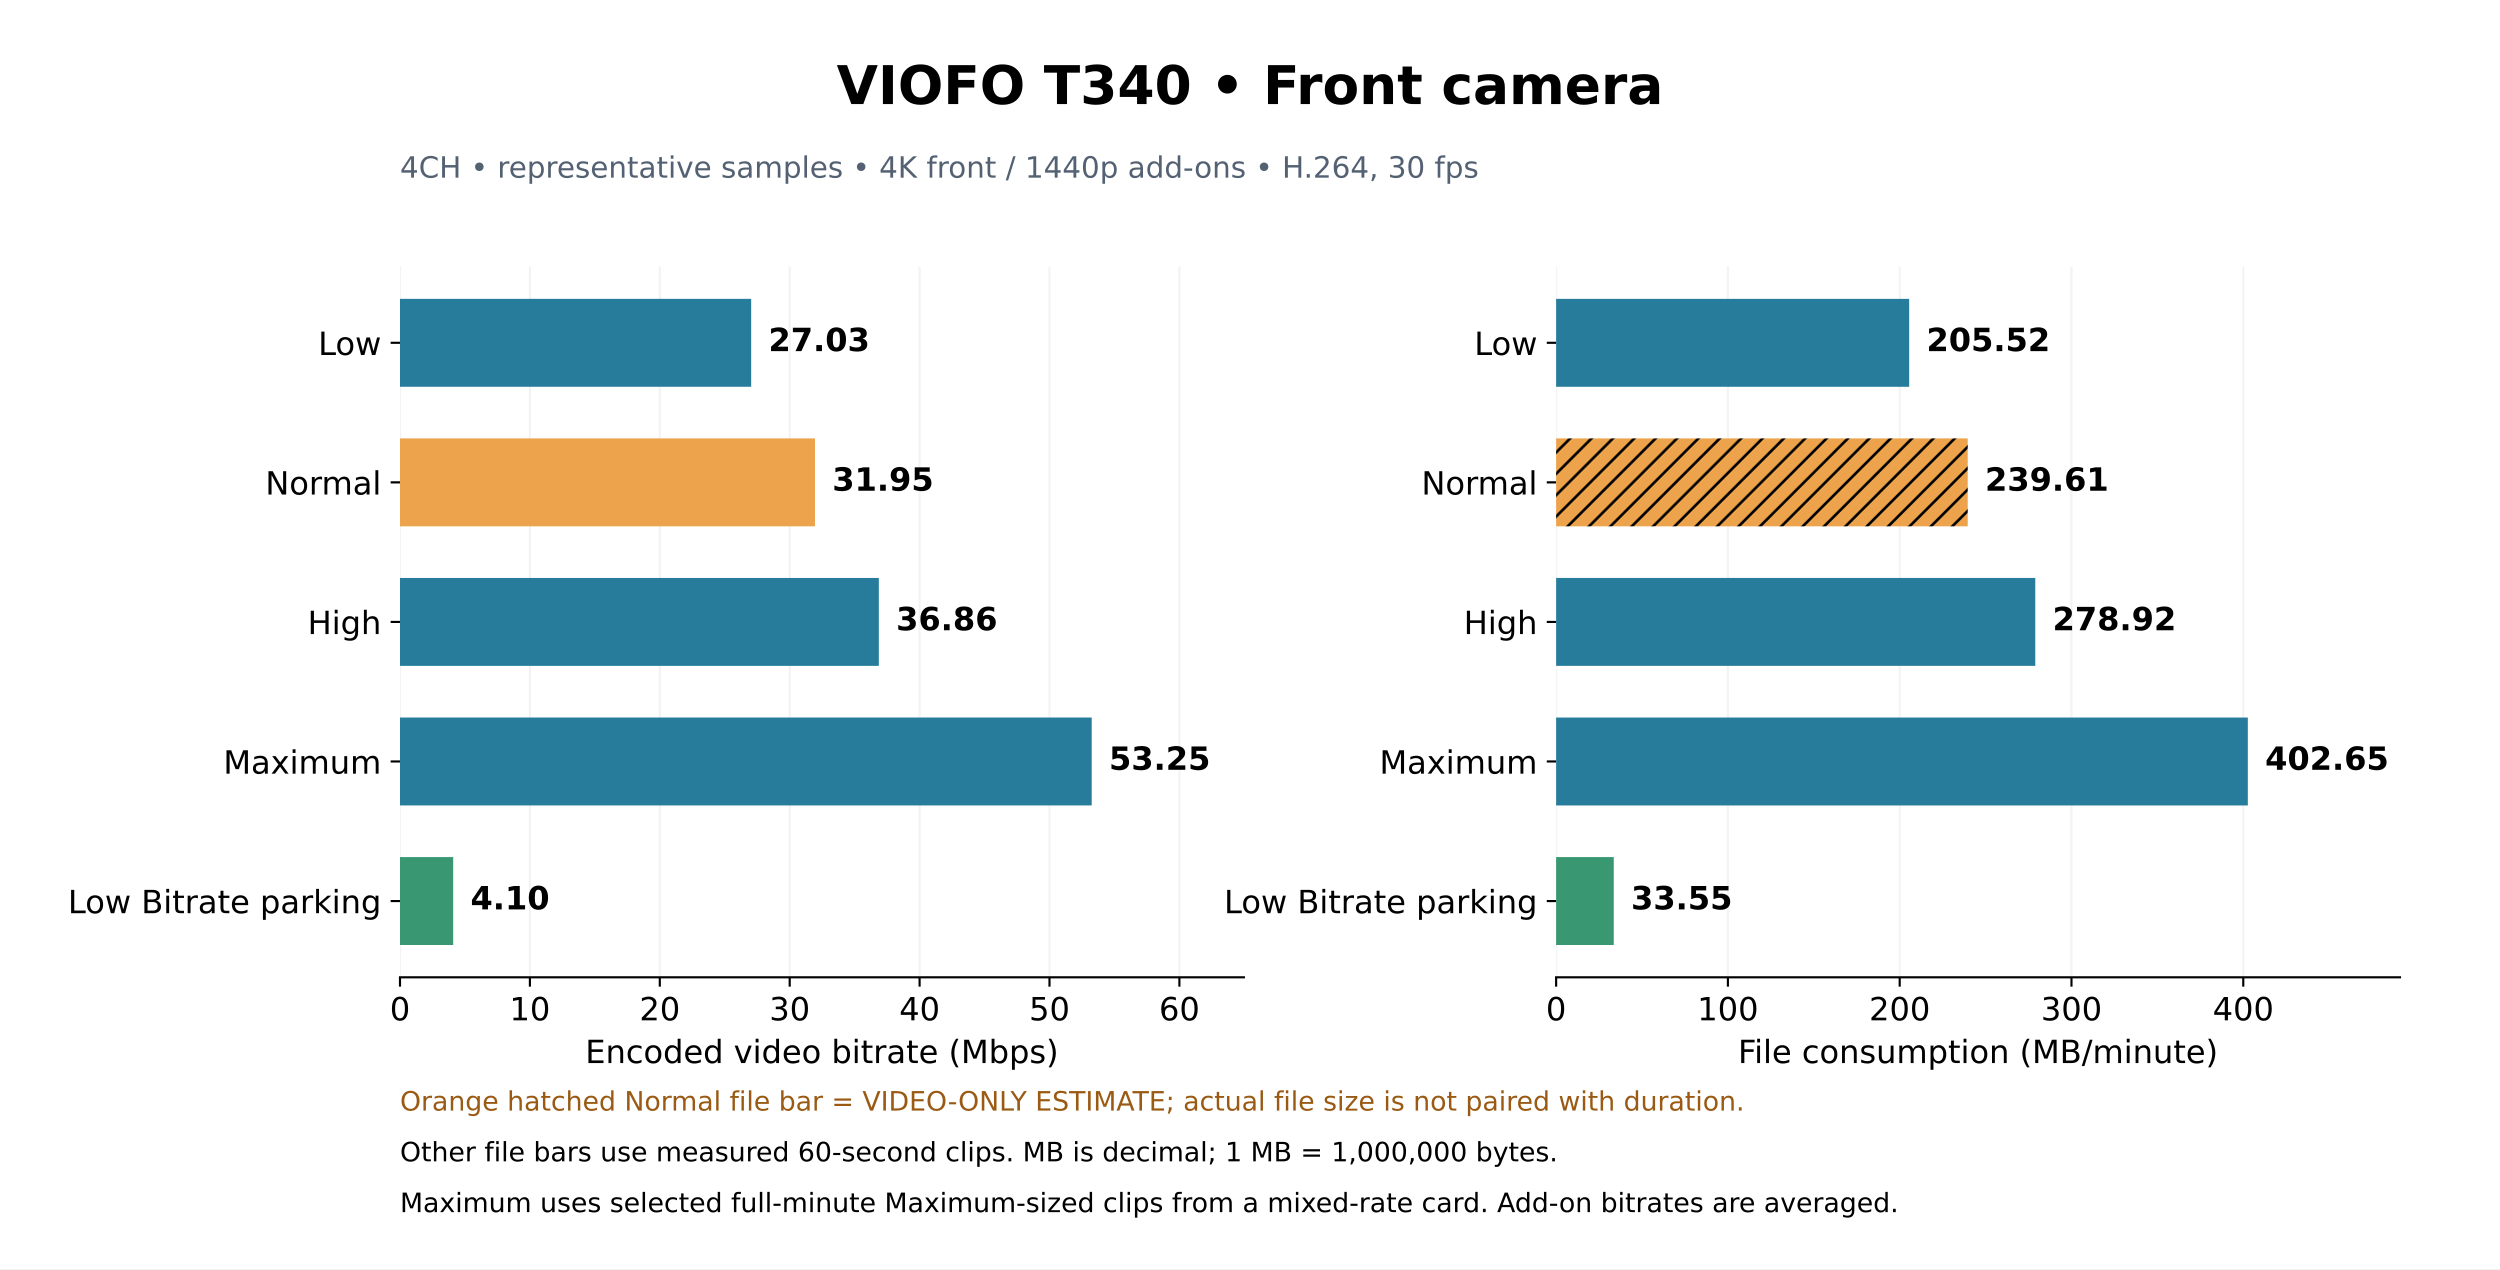
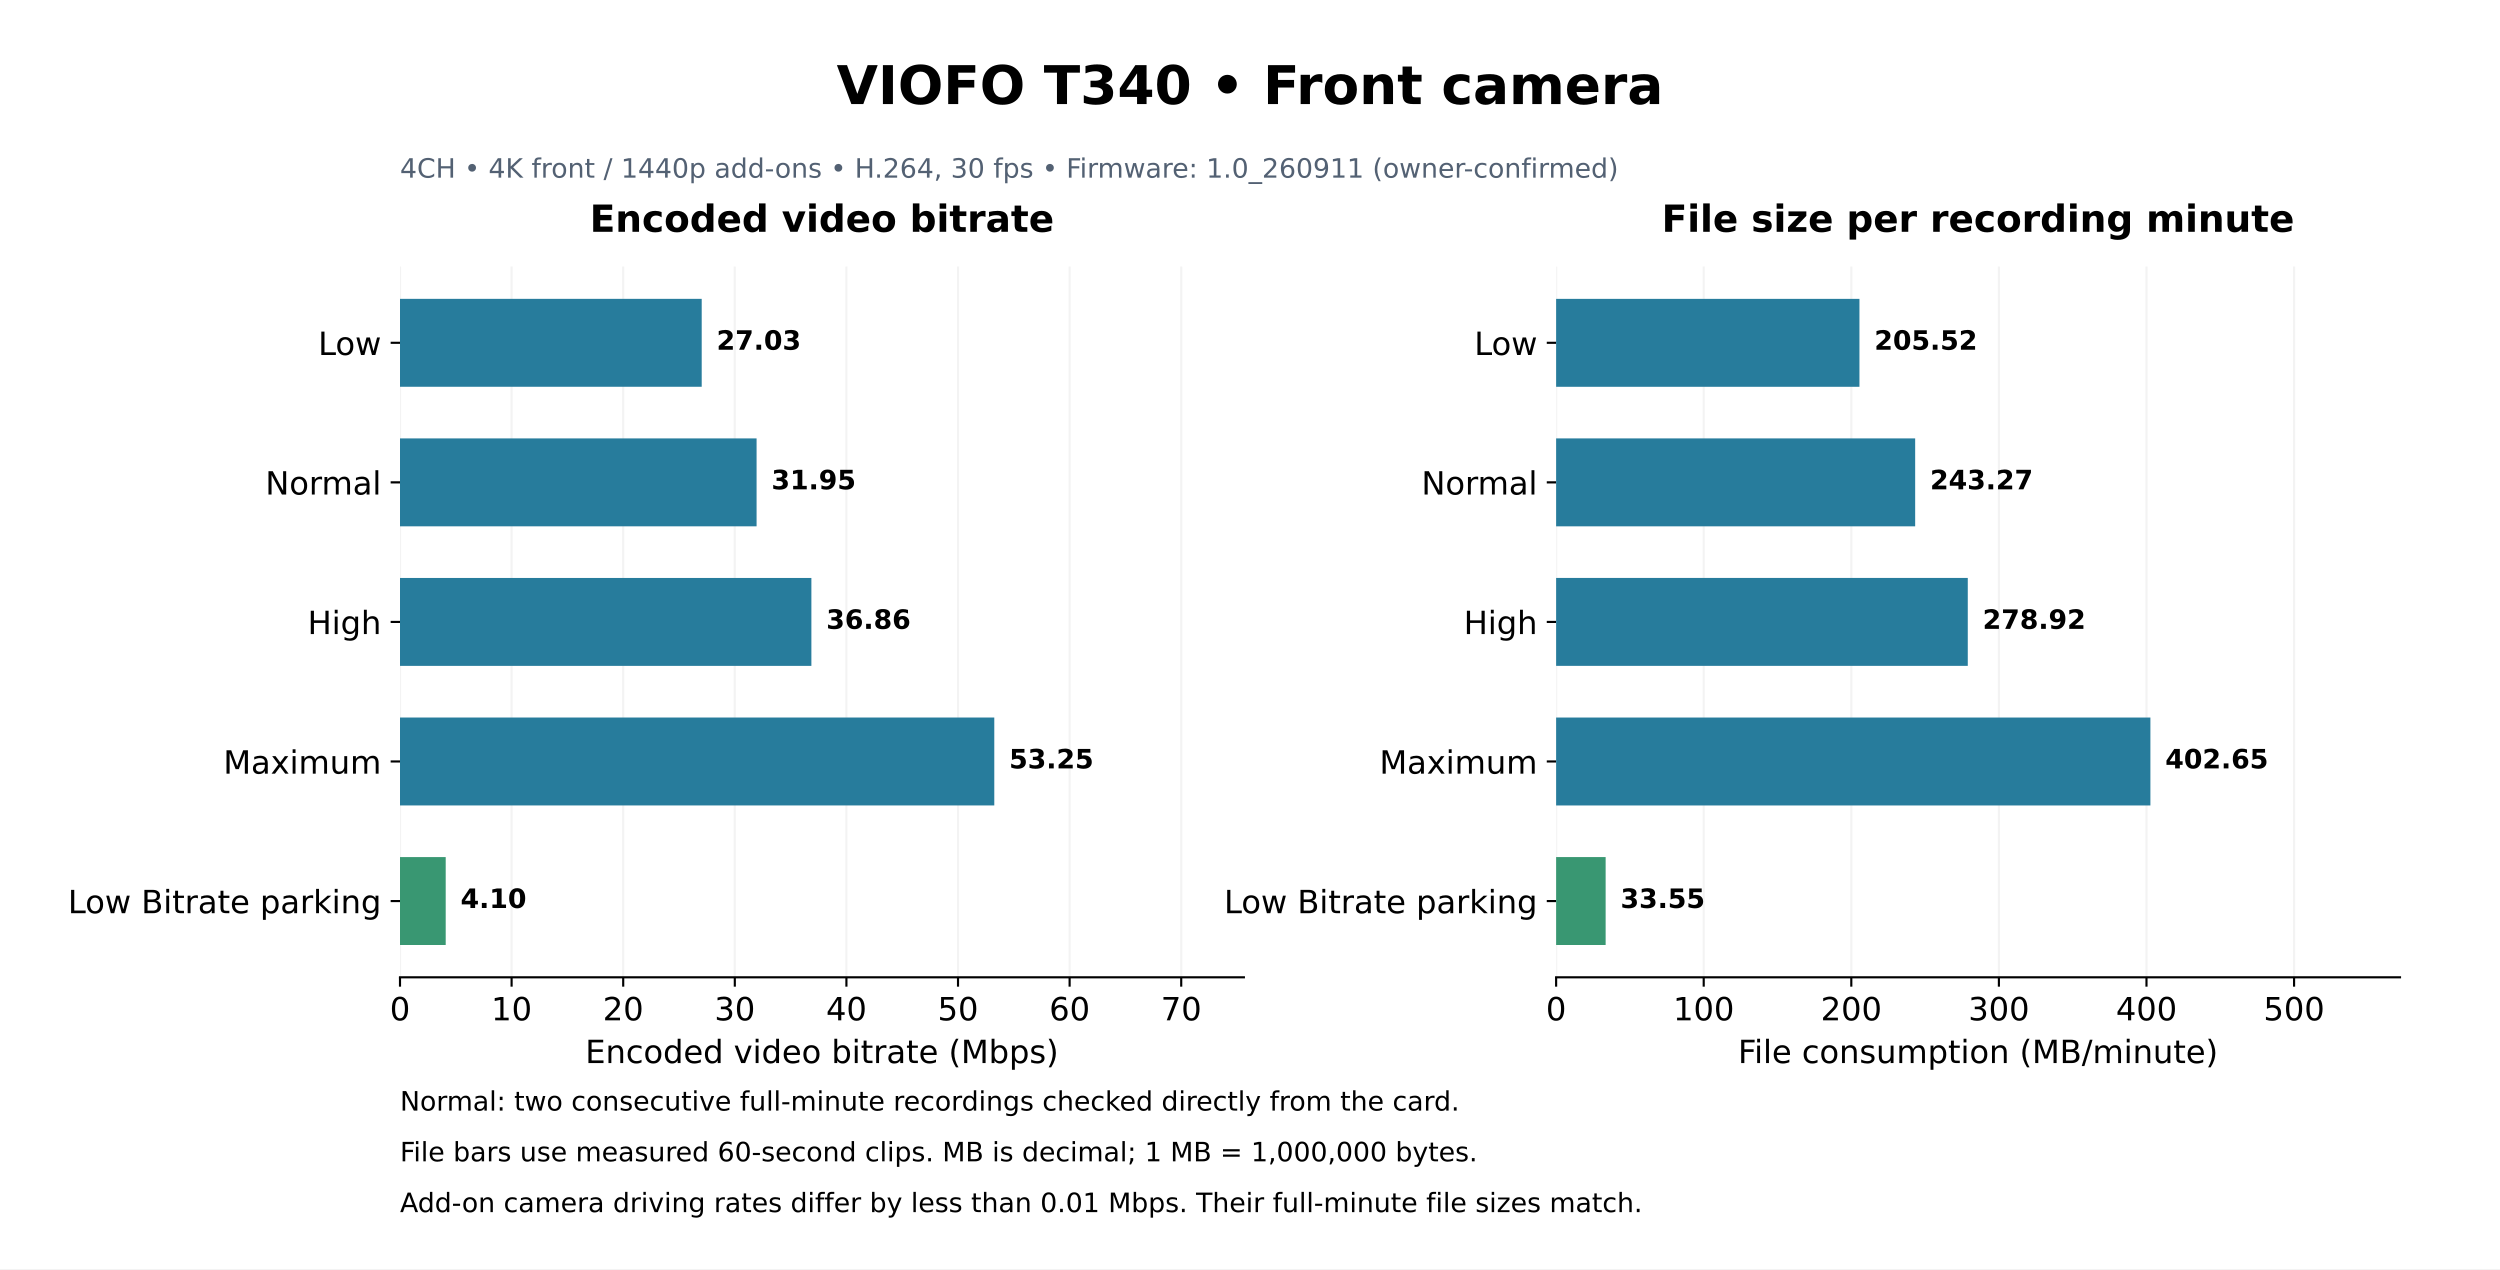
<svg xmlns="http://www.w3.org/2000/svg" xmlns:xlink="http://www.w3.org/1999/xlink" width="936pt" height="475.2pt" viewBox="0 0 936 475.2" version="1.1">
  <defs>
    <style type="text/css">*{stroke-linejoin: round; stroke-linecap: butt}</style>
  </defs>
  <g id="figure_1">
    <g id="patch_1">
-       <path d="M 0 475.2  L 936 475.2  L 936 0  L 0 0  z " style="fill: #ffffff" />
+       <path d="M 0 475.2 L 936 475.2 L 936 0 L 0 0 z " style="fill: #ffffff" />
    </g>
    <g id="axes_1">
      <g id="patch_2">
-         <path d="M 149.76 365.904  L 465.709 365.904  L 465.709 99.792  L 149.76 99.792  z " style="fill: #ffffff" />
+         <path d="M 149.76 365.904 L 465.709 365.904 L 465.709 99.792 L 149.76 99.792 z " style="fill: #ffffff" />
      </g>
      <g id="matplotlib.axis_1">
        <g id="xtick_1">
          <g id="line2d_1">
-             <path d="M 149.76 365.904  L 149.76 99.792  " clip-path="url(#p0d56018cd7)" style="fill: none; stroke: #b0b0b0; stroke-opacity: 0.16; stroke-width: 0.8; stroke-linecap: square" />
+             <path d="M 149.76 365.904 L 149.76 99.792 " clip-path="url(#p6f6457b4c7)" style="fill: none; stroke: #b0b0b0; stroke-opacity: 0.16; stroke-width: 0.8; stroke-linecap: square" />
          </g>
          <g id="line2d_2">
            <defs>
-               <path id="m413f6cb4c1" d="M 0 0  L 0 3.5  " style="stroke: #000000; stroke-width: 0.8" />
+               <path id="mc56df64db8" d="M 0 0 L 0 3.5 " style="stroke: #000000; stroke-width: 0.8" />
            </defs>
            <g>
-               <use xlink:href="#m413f6cb4c1" x="149.76" y="365.904" style="stroke: #000000; stroke-width: 0.8" />
+               <use xlink:href="#mc56df64db8" x="149.76" y="365.904" style="stroke: #000000; stroke-width: 0.8" />
            </g>
          </g>
          <g id="text_1">
            <text style="font-size: 12px; font-family: 'DejaVu Sans'; text-anchor: middle" x="149.76" y="382.021" transform="rotate(-0 149.76 382.0212)">0</text>
          </g>
        </g>
        <g id="xtick_2">
          <g id="line2d_3">
-             <path d="M 198.394 365.904  L 198.394 99.792  " clip-path="url(#p0d56018cd7)" style="fill: none; stroke: #b0b0b0; stroke-opacity: 0.16; stroke-width: 0.8; stroke-linecap: square" />
+             <path d="M 191.544 365.904 L 191.544 99.792 " clip-path="url(#p6f6457b4c7)" style="fill: none; stroke: #b0b0b0; stroke-opacity: 0.16; stroke-width: 0.8; stroke-linecap: square" />
          </g>
          <g id="line2d_4">
            <g>
-               <use xlink:href="#m413f6cb4c1" x="198.394" y="365.904" style="stroke: #000000; stroke-width: 0.8" />
+               <use xlink:href="#mc56df64db8" x="191.544" y="365.904" style="stroke: #000000; stroke-width: 0.8" />
            </g>
          </g>
          <g id="text_2">
-             <text style="font-size: 12px; font-family: 'DejaVu Sans'; text-anchor: middle" x="198.394" y="382.021" transform="rotate(-0 198.3941 382.0212)">10</text>
+             <text style="font-size: 12px; font-family: 'DejaVu Sans'; text-anchor: middle" x="191.544" y="382.021" transform="rotate(-0 191.5442 382.0212)">10</text>
          </g>
        </g>
        <g id="xtick_3">
          <g id="line2d_5">
-             <path d="M 247.028 365.904  L 247.028 99.792  " clip-path="url(#p0d56018cd7)" style="fill: none; stroke: #b0b0b0; stroke-opacity: 0.16; stroke-width: 0.8; stroke-linecap: square" />
+             <path d="M 233.328 365.904 L 233.328 99.792 " clip-path="url(#p6f6457b4c7)" style="fill: none; stroke: #b0b0b0; stroke-opacity: 0.16; stroke-width: 0.8; stroke-linecap: square" />
          </g>
          <g id="line2d_6">
            <g>
-               <use xlink:href="#m413f6cb4c1" x="247.028" y="365.904" style="stroke: #000000; stroke-width: 0.8" />
+               <use xlink:href="#mc56df64db8" x="233.328" y="365.904" style="stroke: #000000; stroke-width: 0.8" />
            </g>
          </g>
          <g id="text_3">
-             <text style="font-size: 12px; font-family: 'DejaVu Sans'; text-anchor: middle" x="247.028" y="382.021" transform="rotate(-0 247.0281 382.0212)">20</text>
+             <text style="font-size: 12px; font-family: 'DejaVu Sans'; text-anchor: middle" x="233.328" y="382.021" transform="rotate(-0 233.3284 382.0212)">20</text>
          </g>
        </g>
        <g id="xtick_4">
          <g id="line2d_7">
-             <path d="M 295.662 365.904  L 295.662 99.792  " clip-path="url(#p0d56018cd7)" style="fill: none; stroke: #b0b0b0; stroke-opacity: 0.16; stroke-width: 0.8; stroke-linecap: square" />
+             <path d="M 275.113 365.904 L 275.113 99.792 " clip-path="url(#p6f6457b4c7)" style="fill: none; stroke: #b0b0b0; stroke-opacity: 0.16; stroke-width: 0.8; stroke-linecap: square" />
          </g>
          <g id="line2d_8">
            <g>
-               <use xlink:href="#m413f6cb4c1" x="295.662" y="365.904" style="stroke: #000000; stroke-width: 0.8" />
+               <use xlink:href="#mc56df64db8" x="275.113" y="365.904" style="stroke: #000000; stroke-width: 0.8" />
            </g>
          </g>
          <g id="text_4">
-             <text style="font-size: 12px; font-family: 'DejaVu Sans'; text-anchor: middle" x="295.662" y="382.021" transform="rotate(-0 295.6622 382.0212)">30</text>
+             <text style="font-size: 12px; font-family: 'DejaVu Sans'; text-anchor: middle" x="275.113" y="382.021" transform="rotate(-0 275.1126 382.0212)">30</text>
          </g>
        </g>
        <g id="xtick_5">
          <g id="line2d_9">
-             <path d="M 344.296 365.904  L 344.296 99.792  " clip-path="url(#p0d56018cd7)" style="fill: none; stroke: #b0b0b0; stroke-opacity: 0.16; stroke-width: 0.8; stroke-linecap: square" />
+             <path d="M 316.897 365.904 L 316.897 99.792 " clip-path="url(#p6f6457b4c7)" style="fill: none; stroke: #b0b0b0; stroke-opacity: 0.16; stroke-width: 0.8; stroke-linecap: square" />
          </g>
          <g id="line2d_10">
            <g>
-               <use xlink:href="#m413f6cb4c1" x="344.296" y="365.904" style="stroke: #000000; stroke-width: 0.8" />
+               <use xlink:href="#mc56df64db8" x="316.897" y="365.904" style="stroke: #000000; stroke-width: 0.8" />
            </g>
          </g>
          <g id="text_5">
-             <text style="font-size: 12px; font-family: 'DejaVu Sans'; text-anchor: middle" x="344.296" y="382.021" transform="rotate(-0 344.2962 382.0212)">40</text>
+             <text style="font-size: 12px; font-family: 'DejaVu Sans'; text-anchor: middle" x="316.897" y="382.021" transform="rotate(-0 316.8968 382.0212)">40</text>
          </g>
        </g>
        <g id="xtick_6">
          <g id="line2d_11">
-             <path d="M 392.93 365.904  L 392.93 99.792  " clip-path="url(#p0d56018cd7)" style="fill: none; stroke: #b0b0b0; stroke-opacity: 0.16; stroke-width: 0.8; stroke-linecap: square" />
+             <path d="M 358.681 365.904 L 358.681 99.792 " clip-path="url(#p6f6457b4c7)" style="fill: none; stroke: #b0b0b0; stroke-opacity: 0.16; stroke-width: 0.8; stroke-linecap: square" />
          </g>
          <g id="line2d_12">
            <g>
-               <use xlink:href="#m413f6cb4c1" x="392.93" y="365.904" style="stroke: #000000; stroke-width: 0.8" />
+               <use xlink:href="#mc56df64db8" x="358.681" y="365.904" style="stroke: #000000; stroke-width: 0.8" />
            </g>
          </g>
          <g id="text_6">
-             <text style="font-size: 12px; font-family: 'DejaVu Sans'; text-anchor: middle" x="392.93" y="382.021" transform="rotate(-0 392.9303 382.0212)">50</text>
+             <text style="font-size: 12px; font-family: 'DejaVu Sans'; text-anchor: middle" x="358.681" y="382.021" transform="rotate(-0 358.681 382.0212)">50</text>
          </g>
        </g>
        <g id="xtick_7">
          <g id="line2d_13">
-             <path d="M 441.564 365.904  L 441.564 99.792  " clip-path="url(#p0d56018cd7)" style="fill: none; stroke: #b0b0b0; stroke-opacity: 0.16; stroke-width: 0.8; stroke-linecap: square" />
+             <path d="M 400.465 365.904 L 400.465 99.792 " clip-path="url(#p6f6457b4c7)" style="fill: none; stroke: #b0b0b0; stroke-opacity: 0.16; stroke-width: 0.8; stroke-linecap: square" />
          </g>
          <g id="line2d_14">
            <g>
-               <use xlink:href="#m413f6cb4c1" x="441.564" y="365.904" style="stroke: #000000; stroke-width: 0.8" />
+               <use xlink:href="#mc56df64db8" x="400.465" y="365.904" style="stroke: #000000; stroke-width: 0.8" />
            </g>
          </g>
          <g id="text_7">
-             <text style="font-size: 12px; font-family: 'DejaVu Sans'; text-anchor: middle" x="441.564" y="382.021" transform="rotate(-0 441.5644 382.0212)">60</text>
-           </g>
-         </g>
-         <g id="text_8">
+             <text style="font-size: 12px; font-family: 'DejaVu Sans'; text-anchor: middle" x="400.465" y="382.021" transform="rotate(-0 400.4652 382.0212)">60</text>
+           </g>
+         </g>
+         <g id="xtick_8">
+           <g id="line2d_15">
+             <path d="M 442.249 365.904 L 442.249 99.792 " clip-path="url(#p6f6457b4c7)" style="fill: none; stroke: #b0b0b0; stroke-opacity: 0.16; stroke-width: 0.8; stroke-linecap: square" />
+           </g>
+           <g id="line2d_16">
+             <g>
+               <use xlink:href="#mc56df64db8" x="442.249" y="365.904" style="stroke: #000000; stroke-width: 0.8" />
+             </g>
+           </g>
+           <g id="text_8">
+             <text style="font-size: 12px; font-family: 'DejaVu Sans'; text-anchor: middle" x="442.249" y="382.021" transform="rotate(-0 442.2493 382.0212)">70</text>
+           </g>
+         </g>
+         <g id="text_9">
          <text style="font-size: 12px; font-family: 'DejaVu Sans'; text-anchor: middle" x="307.735" y="398.022" transform="rotate(-0 307.7347 398.0221)">Encoded video bitrate (Mbps)</text>
        </g>
      </g>
      <g id="matplotlib.axis_2">
        <g id="ytick_1">
-           <g id="line2d_15">
+           <g id="line2d_17">
            <defs>
-               <path id="m44cab6a3d2" d="M 0 0  L -3.5 0  " style="stroke: #000000; stroke-width: 0.8" />
+               <path id="m6e4db9522a" d="M 0 0 L -3.5 0 " style="stroke: #000000; stroke-width: 0.8" />
            </defs>
            <g>
-               <use xlink:href="#m44cab6a3d2" x="149.76" y="128.347" style="stroke: #000000; stroke-width: 0.8" />
-             </g>
-           </g>
-           <g id="text_9">
+               <use xlink:href="#m6e4db9522a" x="149.76" y="128.347" style="stroke: #000000; stroke-width: 0.8" />
+             </g>
+           </g>
+           <g id="text_10">
            <text style="font-size: 12px; font-family: 'DejaVu Sans'; text-anchor: end" x="142.76" y="132.906" transform="rotate(-0 142.76 132.9055)">Low</text>
          </g>
        </g>
        <g id="ytick_2">
-           <g id="line2d_16">
-             <g>
-               <use xlink:href="#m44cab6a3d2" x="149.76" y="180.597" style="stroke: #000000; stroke-width: 0.8" />
-             </g>
-           </g>
-           <g id="text_10">
+           <g id="line2d_18">
+             <g>
+               <use xlink:href="#m6e4db9522a" x="149.76" y="180.597" style="stroke: #000000; stroke-width: 0.8" />
+             </g>
+           </g>
+           <g id="text_11">
            <text style="font-size: 12px; font-family: 'DejaVu Sans'; text-anchor: end" x="142.76" y="185.157" transform="rotate(-0 142.76 185.1565)">Normal</text>
          </g>
        </g>
        <g id="ytick_3">
-           <g id="line2d_17">
-             <g>
-               <use xlink:href="#m44cab6a3d2" x="149.76" y="232.848" style="stroke: #000000; stroke-width: 0.8" />
-             </g>
-           </g>
-           <g id="text_11">
+           <g id="line2d_19">
+             <g>
+               <use xlink:href="#m6e4db9522a" x="149.76" y="232.848" style="stroke: #000000; stroke-width: 0.8" />
+             </g>
+           </g>
+           <g id="text_12">
            <text style="font-size: 12px; font-family: 'DejaVu Sans'; text-anchor: end" x="142.76" y="237.407" transform="rotate(-0 142.76 237.4071)">High</text>
          </g>
        </g>
        <g id="ytick_4">
-           <g id="line2d_18">
-             <g>
-               <use xlink:href="#m44cab6a3d2" x="149.76" y="285.099" style="stroke: #000000; stroke-width: 0.8" />
-             </g>
-           </g>
-           <g id="text_12">
+           <g id="line2d_20">
+             <g>
+               <use xlink:href="#m6e4db9522a" x="149.76" y="285.099" style="stroke: #000000; stroke-width: 0.8" />
+             </g>
+           </g>
+           <g id="text_13">
            <text style="font-size: 12px; font-family: 'DejaVu Sans'; text-anchor: end" x="142.76" y="289.658" transform="rotate(-0 142.76 289.6576)">Maximum</text>
          </g>
        </g>
        <g id="ytick_5">
-           <g id="line2d_19">
-             <g>
-               <use xlink:href="#m44cab6a3d2" x="149.76" y="337.349" style="stroke: #000000; stroke-width: 0.8" />
-             </g>
-           </g>
-           <g id="text_13">
+           <g id="line2d_21">
+             <g>
+               <use xlink:href="#m6e4db9522a" x="149.76" y="337.349" style="stroke: #000000; stroke-width: 0.8" />
+             </g>
+           </g>
+           <g id="text_14">
            <text style="font-size: 12px; font-family: 'DejaVu Sans'; text-anchor: end" x="142.76" y="341.908" transform="rotate(-0 142.76 341.9081)">Low Bitrate parking</text>
          </g>
        </g>
      </g>
      <g id="patch_3">
-         <path d="M 149.76 111.888  L 281.237 111.888  L 281.237 144.806  L 149.76 144.806  z " clip-path="url(#p0d56018cd7)" style="fill: #277c9c" />
+         <path d="M 149.76 111.888 L 262.719 111.888 L 262.719 144.806 L 149.76 144.806 z " clip-path="url(#p6f6457b4c7)" style="fill: #277c9c" />
      </g>
      <g id="patch_4">
-         <path d="M 149.76 164.139  L 305.133 164.139  L 305.133 197.056  L 149.76 197.056  z " clip-path="url(#p0d56018cd7)" style="fill: #eda34b" />
+         <path d="M 149.76 164.139 L 283.264 164.139 L 283.264 197.056 L 149.76 197.056 z " clip-path="url(#p6f6457b4c7)" style="fill: #277c9c" />
      </g>
      <g id="patch_5">
-         <path d="M 149.76 216.389  L 329.033 216.389  L 329.033 249.307  L 149.76 249.307  z " clip-path="url(#p0d56018cd7)" style="fill: #277c9c" />
+         <path d="M 149.76 216.389 L 303.783 216.389 L 303.783 249.307 L 149.76 249.307 z " clip-path="url(#p6f6457b4c7)" style="fill: #277c9c" />
      </g>
      <g id="patch_6">
-         <path d="M 149.76 268.64  L 408.735 268.64  L 408.735 301.557  L 149.76 301.557  z " clip-path="url(#p0d56018cd7)" style="fill: #277c9c" />
+         <path d="M 149.76 268.64 L 372.26 268.64 L 372.26 301.557 L 149.76 301.557 z " clip-path="url(#p6f6457b4c7)" style="fill: #277c9c" />
      </g>
      <g id="patch_7">
-         <path d="M 149.76 320.89  L 169.677 320.89  L 169.677 353.808  L 149.76 353.808  z " clip-path="url(#p0d56018cd7)" style="fill: #399772" />
+         <path d="M 149.76 320.89 L 166.871 320.89 L 166.871 353.808 L 149.76 353.808 z " clip-path="url(#p6f6457b4c7)" style="fill: #399772" />
      </g>
      <g id="patch_8">
-         <path d="M 149.76 365.904  L 465.709 365.904  " style="fill: none; stroke: #000000; stroke-width: 0.8; stroke-linejoin: miter; stroke-linecap: square" />
-       </g>
-       <g id="text_14">
-         <text style="font-weight: 700; font-size: 12px; font-family: 'DejaVu Sans'; text-anchor: start" x="287.712" y="131.464" transform="rotate(-0 287.7118 131.4641)">27.03</text>
+         <path d="M 149.76 365.904 L 465.709 365.904 " style="fill: none; stroke: #000000; stroke-width: 0.8; stroke-linejoin: miter; stroke-linecap: square" />
      </g>
      <g id="text_15">
-         <text style="font-weight: 700; font-size: 12px; font-family: 'DejaVu Sans'; text-anchor: start" x="311.607" y="183.715" transform="rotate(-0 311.6075 183.7146)">31.95</text>
+         <text style="font-weight: 700; font-size: 10px; font-family: 'DejaVu Sans'; text-anchor: start" x="268.282" y="130.945" transform="rotate(-0 268.2819 130.9446)">27.03</text>
      </g>
      <g id="text_16">
-         <text style="font-weight: 700; font-size: 12px; font-family: 'DejaVu Sans'; text-anchor: start" x="335.507" y="235.965" transform="rotate(-0 335.5075 235.9652)">36.86</text>
+         <text style="font-weight: 700; font-size: 10px; font-family: 'DejaVu Sans'; text-anchor: start" x="288.826" y="183.195" transform="rotate(-0 288.826 183.1951)">31.95</text>
      </g>
      <g id="text_17">
-         <text style="font-weight: 700; font-size: 12px; font-family: 'DejaVu Sans'; text-anchor: start" x="415.209" y="288.216" transform="rotate(-0 415.2093 288.2157)">53.25</text>
+         <text style="font-weight: 700; font-size: 10px; font-family: 'DejaVu Sans'; text-anchor: start" x="309.346" y="235.446" transform="rotate(-0 309.3459 235.4457)">36.86</text>
      </g>
      <g id="text_18">
-         <text style="font-weight: 700; font-size: 12px; font-family: 'DejaVu Sans'; text-anchor: start" x="176.151" y="340.466" transform="rotate(-0 176.151 340.4663)">4.10</text>
+         <text style="font-weight: 700; font-size: 10px; font-family: 'DejaVu Sans'; text-anchor: start" x="377.822" y="287.696" transform="rotate(-0 377.822 287.6962)">53.25</text>
+       </g>
+       <g id="text_19">
+         <text style="font-weight: 700; font-size: 10px; font-family: 'DejaVu Sans'; text-anchor: start" x="172.434" y="339.947" transform="rotate(-0 172.434 339.9467)">4.10</text>
+       </g>
+       <g id="text_20">
+         <text style="font-weight: 700; font-size: 14px; font-family: 'DejaVu Sans'; text-anchor: middle" x="307.735" y="86.792" transform="rotate(-0 307.7347 86.792)">Encoded video bitrate</text>
      </g>
    </g>
    <g id="axes_2">
      <g id="patch_9">
-         <path d="M 582.611 365.904  L 898.56 365.904  L 898.56 99.792  L 582.611 99.792  z " style="fill: #ffffff" />
+         <path d="M 582.611 365.904 L 898.56 365.904 L 898.56 99.792 L 582.611 99.792 z " style="fill: #ffffff" />
      </g>
      <g id="matplotlib.axis_3">
-         <g id="xtick_8">
-           <g id="line2d_20">
-             <path d="M 582.611 365.904  L 582.611 99.792  " clip-path="url(#pe28cbd95ab)" style="fill: none; stroke: #b0b0b0; stroke-opacity: 0.16; stroke-width: 0.8; stroke-linecap: square" />
-           </g>
-           <g id="line2d_21">
-             <g>
-               <use xlink:href="#m413f6cb4c1" x="582.611" y="365.904" style="stroke: #000000; stroke-width: 0.8" />
-             </g>
-           </g>
-           <g id="text_19">
-             <text style="font-size: 12px; font-family: 'DejaVu Sans'; text-anchor: middle" x="582.611" y="382.021" transform="rotate(-0 582.6106 382.0212)">0</text>
-           </g>
-         </g>
        <g id="xtick_9">
          <g id="line2d_22">
-             <path d="M 646.928 365.904  L 646.928 99.792  " clip-path="url(#pe28cbd95ab)" style="fill: none; stroke: #b0b0b0; stroke-opacity: 0.16; stroke-width: 0.8; stroke-linecap: square" />
+             <path d="M 582.611 365.904 L 582.611 99.792 " clip-path="url(#p3d0198abac)" style="fill: none; stroke: #b0b0b0; stroke-opacity: 0.16; stroke-width: 0.8; stroke-linecap: square" />
          </g>
          <g id="line2d_23">
            <g>
-               <use xlink:href="#m413f6cb4c1" x="646.928" y="365.904" style="stroke: #000000; stroke-width: 0.8" />
-             </g>
-           </g>
-           <g id="text_20">
-             <text style="font-size: 12px; font-family: 'DejaVu Sans'; text-anchor: middle" x="646.928" y="382.021" transform="rotate(-0 646.9277 382.0212)">100</text>
+               <use xlink:href="#mc56df64db8" x="582.611" y="365.904" style="stroke: #000000; stroke-width: 0.8" />
+             </g>
+           </g>
+           <g id="text_21">
+             <text style="font-size: 12px; font-family: 'DejaVu Sans'; text-anchor: middle" x="582.611" y="382.021" transform="rotate(-0 582.6106 382.0212)">0</text>
          </g>
        </g>
        <g id="xtick_10">
          <g id="line2d_24">
-             <path d="M 711.245 365.904  L 711.245 99.792  " clip-path="url(#pe28cbd95ab)" style="fill: none; stroke: #b0b0b0; stroke-opacity: 0.16; stroke-width: 0.8; stroke-linecap: square" />
+             <path d="M 637.869 365.904 L 637.869 99.792 " clip-path="url(#p3d0198abac)" style="fill: none; stroke: #b0b0b0; stroke-opacity: 0.16; stroke-width: 0.8; stroke-linecap: square" />
          </g>
          <g id="line2d_25">
            <g>
-               <use xlink:href="#m413f6cb4c1" x="711.245" y="365.904" style="stroke: #000000; stroke-width: 0.8" />
-             </g>
-           </g>
-           <g id="text_21">
-             <text style="font-size: 12px; font-family: 'DejaVu Sans'; text-anchor: middle" x="711.245" y="382.021" transform="rotate(-0 711.2449 382.0212)">200</text>
+               <use xlink:href="#mc56df64db8" x="637.869" y="365.904" style="stroke: #000000; stroke-width: 0.8" />
+             </g>
+           </g>
+           <g id="text_22">
+             <text style="font-size: 12px; font-family: 'DejaVu Sans'; text-anchor: middle" x="637.869" y="382.021" transform="rotate(-0 637.869 382.0212)">100</text>
          </g>
        </g>
        <g id="xtick_11">
          <g id="line2d_26">
-             <path d="M 775.562 365.904  L 775.562 99.792  " clip-path="url(#pe28cbd95ab)" style="fill: none; stroke: #b0b0b0; stroke-opacity: 0.16; stroke-width: 0.8; stroke-linecap: square" />
+             <path d="M 693.127 365.904 L 693.127 99.792 " clip-path="url(#p3d0198abac)" style="fill: none; stroke: #b0b0b0; stroke-opacity: 0.16; stroke-width: 0.8; stroke-linecap: square" />
          </g>
          <g id="line2d_27">
            <g>
-               <use xlink:href="#m413f6cb4c1" x="775.562" y="365.904" style="stroke: #000000; stroke-width: 0.8" />
-             </g>
-           </g>
-           <g id="text_22">
-             <text style="font-size: 12px; font-family: 'DejaVu Sans'; text-anchor: middle" x="775.562" y="382.021" transform="rotate(-0 775.562 382.0212)">300</text>
+               <use xlink:href="#mc56df64db8" x="693.127" y="365.904" style="stroke: #000000; stroke-width: 0.8" />
+             </g>
+           </g>
+           <g id="text_23">
+             <text style="font-size: 12px; font-family: 'DejaVu Sans'; text-anchor: middle" x="693.127" y="382.021" transform="rotate(-0 693.1274 382.0212)">200</text>
          </g>
        </g>
        <g id="xtick_12">
          <g id="line2d_28">
-             <path d="M 839.879 365.904  L 839.879 99.792  " clip-path="url(#pe28cbd95ab)" style="fill: none; stroke: #b0b0b0; stroke-opacity: 0.16; stroke-width: 0.8; stroke-linecap: square" />
+             <path d="M 748.386 365.904 L 748.386 99.792 " clip-path="url(#p3d0198abac)" style="fill: none; stroke: #b0b0b0; stroke-opacity: 0.16; stroke-width: 0.8; stroke-linecap: square" />
          </g>
          <g id="line2d_29">
            <g>
-               <use xlink:href="#m413f6cb4c1" x="839.879" y="365.904" style="stroke: #000000; stroke-width: 0.8" />
-             </g>
-           </g>
-           <g id="text_23">
-             <text style="font-size: 12px; font-family: 'DejaVu Sans'; text-anchor: middle" x="839.879" y="382.021" transform="rotate(-0 839.8791 382.0212)">400</text>
-           </g>
-         </g>
-         <g id="text_24">
+               <use xlink:href="#mc56df64db8" x="748.386" y="365.904" style="stroke: #000000; stroke-width: 0.8" />
+             </g>
+           </g>
+           <g id="text_24">
+             <text style="font-size: 12px; font-family: 'DejaVu Sans'; text-anchor: middle" x="748.386" y="382.021" transform="rotate(-0 748.3857 382.0212)">300</text>
+           </g>
+         </g>
+         <g id="xtick_13">
+           <g id="line2d_30">
+             <path d="M 803.644 365.904 L 803.644 99.792 " clip-path="url(#p3d0198abac)" style="fill: none; stroke: #b0b0b0; stroke-opacity: 0.16; stroke-width: 0.8; stroke-linecap: square" />
+           </g>
+           <g id="line2d_31">
+             <g>
+               <use xlink:href="#mc56df64db8" x="803.644" y="365.904" style="stroke: #000000; stroke-width: 0.8" />
+             </g>
+           </g>
+           <g id="text_25">
+             <text style="font-size: 12px; font-family: 'DejaVu Sans'; text-anchor: middle" x="803.644" y="382.021" transform="rotate(-0 803.6441 382.0212)">400</text>
+           </g>
+         </g>
+         <g id="xtick_14">
+           <g id="line2d_32">
+             <path d="M 858.902 365.904 L 858.902 99.792 " clip-path="url(#p3d0198abac)" style="fill: none; stroke: #b0b0b0; stroke-opacity: 0.16; stroke-width: 0.8; stroke-linecap: square" />
+           </g>
+           <g id="line2d_33">
+             <g>
+               <use xlink:href="#mc56df64db8" x="858.902" y="365.904" style="stroke: #000000; stroke-width: 0.8" />
+             </g>
+           </g>
+           <g id="text_26">
+             <text style="font-size: 12px; font-family: 'DejaVu Sans'; text-anchor: middle" x="858.902" y="382.021" transform="rotate(-0 858.9024 382.0212)">500</text>
+           </g>
+         </g>
+         <g id="text_27">
          <text style="font-size: 12px; font-family: 'DejaVu Sans'; text-anchor: middle" x="740.585" y="398.022" transform="rotate(-0 740.5853 398.0221)">File consumption (MB/minute)</text>
        </g>
      </g>
      <g id="matplotlib.axis_4">
        <g id="ytick_6">
-           <g id="line2d_30">
-             <g>
-               <use xlink:href="#m44cab6a3d2" x="582.611" y="128.347" style="stroke: #000000; stroke-width: 0.8" />
-             </g>
-           </g>
-           <g id="text_25">
+           <g id="line2d_34">
+             <g>
+               <use xlink:href="#m6e4db9522a" x="582.611" y="128.347" style="stroke: #000000; stroke-width: 0.8" />
+             </g>
+           </g>
+           <g id="text_28">
            <text style="font-size: 12px; font-family: 'DejaVu Sans'; text-anchor: end" x="575.611" y="132.906" transform="rotate(-0 575.6106 132.9055)">Low</text>
          </g>
        </g>
        <g id="ytick_7">
-           <g id="line2d_31">
-             <g>
-               <use xlink:href="#m44cab6a3d2" x="582.611" y="180.597" style="stroke: #000000; stroke-width: 0.8" />
-             </g>
-           </g>
-           <g id="text_26">
+           <g id="line2d_35">
+             <g>
+               <use xlink:href="#m6e4db9522a" x="582.611" y="180.597" style="stroke: #000000; stroke-width: 0.8" />
+             </g>
+           </g>
+           <g id="text_29">
            <text style="font-size: 12px; font-family: 'DejaVu Sans'; text-anchor: end" x="575.611" y="185.157" transform="rotate(-0 575.6106 185.1565)">Normal</text>
          </g>
        </g>
        <g id="ytick_8">
-           <g id="line2d_32">
-             <g>
-               <use xlink:href="#m44cab6a3d2" x="582.611" y="232.848" style="stroke: #000000; stroke-width: 0.8" />
-             </g>
-           </g>
-           <g id="text_27">
+           <g id="line2d_36">
+             <g>
+               <use xlink:href="#m6e4db9522a" x="582.611" y="232.848" style="stroke: #000000; stroke-width: 0.8" />
+             </g>
+           </g>
+           <g id="text_30">
            <text style="font-size: 12px; font-family: 'DejaVu Sans'; text-anchor: end" x="575.611" y="237.407" transform="rotate(-0 575.6106 237.4071)">High</text>
          </g>
        </g>
        <g id="ytick_9">
-           <g id="line2d_33">
-             <g>
-               <use xlink:href="#m44cab6a3d2" x="582.611" y="285.099" style="stroke: #000000; stroke-width: 0.8" />
-             </g>
-           </g>
-           <g id="text_28">
+           <g id="line2d_37">
+             <g>
+               <use xlink:href="#m6e4db9522a" x="582.611" y="285.099" style="stroke: #000000; stroke-width: 0.8" />
+             </g>
+           </g>
+           <g id="text_31">
            <text style="font-size: 12px; font-family: 'DejaVu Sans'; text-anchor: end" x="575.611" y="289.658" transform="rotate(-0 575.6106 289.6576)">Maximum</text>
          </g>
        </g>
        <g id="ytick_10">
-           <g id="line2d_34">
-             <g>
-               <use xlink:href="#m44cab6a3d2" x="582.611" y="337.349" style="stroke: #000000; stroke-width: 0.8" />
-             </g>
-           </g>
-           <g id="text_29">
+           <g id="line2d_38">
+             <g>
+               <use xlink:href="#m6e4db9522a" x="582.611" y="337.349" style="stroke: #000000; stroke-width: 0.8" />
+             </g>
+           </g>
+           <g id="text_32">
            <text style="font-size: 12px; font-family: 'DejaVu Sans'; text-anchor: end" x="575.611" y="341.908" transform="rotate(-0 575.6106 341.9081)">Low Bitrate parking</text>
          </g>
        </g>
      </g>
      <g id="patch_10">
-         <path d="M 582.611 111.888  L 714.796 111.888  L 714.796 144.806  L 582.611 144.806  z " clip-path="url(#pe28cbd95ab)" style="fill: #277c9c" />
+         <path d="M 582.611 111.888 L 696.178 111.888 L 696.178 144.806 L 582.611 144.806 z " clip-path="url(#p3d0198abac)" style="fill: #277c9c" />
      </g>
      <g id="patch_11">
-         <path d="M 582.611 164.139  L 736.718 164.139  L 736.718 197.056  L 582.611 197.056  z " clip-path="url(#pe28cbd95ab)" style="fill: url(#h03c5dc214c)" />
+         <path d="M 582.611 164.139 L 717.037 164.139 L 717.037 197.056 L 582.611 197.056 z " clip-path="url(#p3d0198abac)" style="fill: #277c9c" />
      </g>
      <g id="patch_12">
-         <path d="M 582.611 216.389  L 762.005 216.389  L 762.005 249.307  L 582.611 249.307  z " clip-path="url(#pe28cbd95ab)" style="fill: #277c9c" />
+         <path d="M 582.611 216.389 L 736.738 216.389 L 736.738 249.307 L 582.611 249.307 z " clip-path="url(#p3d0198abac)" style="fill: #277c9c" />
      </g>
      <g id="patch_13">
-         <path d="M 582.611 268.64  L 841.586 268.64  L 841.586 301.557  L 582.611 301.557  z " clip-path="url(#pe28cbd95ab)" style="fill: #277c9c" />
+         <path d="M 582.611 268.64 L 805.11 268.64 L 805.11 301.557 L 582.611 301.557 z " clip-path="url(#p3d0198abac)" style="fill: #277c9c" />
      </g>
      <g id="patch_14">
-         <path d="M 582.611 320.89  L 604.192 320.89  L 604.192 353.808  L 582.611 353.808  z " clip-path="url(#pe28cbd95ab)" style="fill: #399772" />
+         <path d="M 582.611 320.89 L 601.152 320.89 L 601.152 353.808 L 582.611 353.808 z " clip-path="url(#p3d0198abac)" style="fill: #399772" />
      </g>
      <g id="patch_15">
-         <path d="M 582.611 365.904  L 898.56 365.904  " style="fill: none; stroke: #000000; stroke-width: 0.8; stroke-linejoin: miter; stroke-linecap: square" />
-       </g>
-       <g id="text_30">
-         <text style="font-weight: 700; font-size: 12px; font-family: 'DejaVu Sans'; text-anchor: start" x="721.27" y="131.464" transform="rotate(-0 721.2701 131.4641)">205.52</text>
-       </g>
-       <g id="text_31">
-         <text style="font-weight: 700; font-size: 12px; font-family: 'DejaVu Sans'; text-anchor: start" x="743.192" y="183.715" transform="rotate(-0 743.1923 183.7146)">239.61</text>
-       </g>
-       <g id="text_32">
-         <text style="font-weight: 700; font-size: 12px; font-family: 'DejaVu Sans'; text-anchor: start" x="768.479" y="235.965" transform="rotate(-0 768.4791 235.9652)">278.92</text>
+         <path d="M 582.611 365.904 L 898.56 365.904 " style="fill: none; stroke: #000000; stroke-width: 0.8; stroke-linejoin: miter; stroke-linecap: square" />
      </g>
      <g id="text_33">
-         <text style="font-weight: 700; font-size: 12px; font-family: 'DejaVu Sans'; text-anchor: start" x="848.06" y="288.216" transform="rotate(-0 848.0599 288.2157)">402.65</text>
+         <text style="font-weight: 700; font-size: 10px; font-family: 'DejaVu Sans'; text-anchor: start" x="701.741" y="130.945" transform="rotate(-0 701.7406 130.9446)">205.52</text>
      </g>
      <g id="text_34">
-         <text style="font-weight: 700; font-size: 12px; font-family: 'DejaVu Sans'; text-anchor: start" x="610.666" y="340.466" transform="rotate(-0 610.6662 340.4663)">33.55</text>
-       </g>
-     </g>
-     <g id="text_35">
+         <text style="font-weight: 700; font-size: 10px; font-family: 'DejaVu Sans'; text-anchor: start" x="722.6" y="183.195" transform="rotate(-0 722.5999 183.1951)">243.27</text>
+       </g>
+       <g id="text_35">
+         <text style="font-weight: 700; font-size: 10px; font-family: 'DejaVu Sans'; text-anchor: start" x="742.3" y="235.446" transform="rotate(-0 742.3004 235.4457)">278.92</text>
+       </g>
+       <g id="text_36">
+         <text style="font-weight: 700; font-size: 10px; font-family: 'DejaVu Sans'; text-anchor: start" x="810.673" y="287.696" transform="rotate(-0 810.6727 287.6962)">402.65</text>
+       </g>
+       <g id="text_37">
+         <text style="font-weight: 700; font-size: 10px; font-family: 'DejaVu Sans'; text-anchor: start" x="606.715" y="339.947" transform="rotate(-0 606.7148 339.9467)">33.55</text>
+       </g>
+       <g id="text_38">
+         <text style="font-weight: 700; font-size: 14px; font-family: 'DejaVu Sans'; text-anchor: middle" x="740.585" y="86.792" transform="rotate(-0 740.5853 86.792)">File size per recording minute</text>
+       </g>
+     </g>
+     <g id="text_39">
      <text style="font-weight: 700; font-size: 20px; font-family: 'DejaVu Sans'; text-anchor: middle" x="468" y="38.955" transform="rotate(-0 468 38.95531)">VIOFO T340 • Front camera</text>
    </g>
-     <g id="text_36">
-       <text style="font-size: 11px; font-family: 'DejaVu Sans'; text-anchor: start; fill: #536173" x="149.76" y="66.528" transform="rotate(-0 149.76 66.528)">4CH • representative samples • 4K front / 1440p add-ons • H.264, 30 fps</text>
-     </g>
-     <g id="text_37">
-       <text style="font-size: 10px; font-family: 'DejaVu Sans'; text-anchor: start; fill: #9a5a14" x="149.76" y="415.8" transform="rotate(-0 149.76 415.8)">Orange hatched Normal file bar = VIDEO-ONLY ESTIMATE; actual file size is not paired with duration.</text>
-     </g>
-     <g id="text_38">
-       <text style="font-size: 10px; font-family: 'DejaVu Sans'; text-anchor: start" x="149.76" y="434.808" transform="rotate(-0 149.76 434.808)">Other file bars use measured 60-second clips. MB is decimal; 1 MB = 1,000,000 bytes.</text>
-     </g>
-     <g id="text_39">
-       <text style="font-size: 10px; font-family: 'DejaVu Sans'; text-anchor: start" x="149.76" y="453.816" transform="rotate(-0 149.76 453.816)">Maximum uses selected full-minute Maximum-sized clips from a mixed-rate card. Add-on bitrates are averaged.</text>
+     <g id="text_40">
+       <text style="font-size: 10px; font-family: 'DejaVu Sans'; text-anchor: start; fill: #536173" x="149.76" y="66.528" transform="rotate(-0 149.76 66.528)">4CH • 4K front / 1440p add-ons • H.264, 30 fps • Firmware: 1.0_260911 (owner-confirmed)</text>
+     </g>
+     <g id="text_41">
+       <text style="font-size: 10px; font-family: 'DejaVu Sans'; text-anchor: start" x="149.76" y="415.8" transform="rotate(-0 149.76 415.8)">Normal: two consecutive full-minute recordings checked directly from the card.</text>
+     </g>
+     <g id="text_42">
+       <text style="font-size: 10px; font-family: 'DejaVu Sans'; text-anchor: start" x="149.76" y="434.808" transform="rotate(-0 149.76 434.808)">File bars use measured 60-second clips. MB is decimal; 1 MB = 1,000,000 bytes.</text>
+     </g>
+     <g id="text_43">
+       <text style="font-size: 10px; font-family: 'DejaVu Sans'; text-anchor: start" x="149.76" y="453.816" transform="rotate(-0 149.76 453.816)">Add-on camera driving rates differ by less than 0.01 Mbps. Their full-minute file sizes match.</text>
    </g>
  </g>
  <defs>
-     <clipPath id="p0d56018cd7">
+     <clipPath id="p6f6457b4c7">
      <rect x="149.76" y="99.792" width="315.949" height="266.112" />
    </clipPath>
-     <clipPath id="pe28cbd95ab">
+     <clipPath id="p3d0198abac">
      <rect x="582.611" y="99.792" width="315.949" height="266.112" />
    </clipPath>
  </defs>
-   <defs>
-     <pattern id="h03c5dc214c" patternUnits="userSpaceOnUse" x="0" y="0" width="72" height="72">
-       <rect x="0" y="0" width="73" height="73" fill="#eda34b" />
-       <path d="M -36 36  L 36 -36  M -32 40  L 40 -32  M -28 44  L 44 -28  M -24 48  L 48 -24  M -20 52  L 52 -20  M -16 56  L 56 -16  M -12 60  L 60 -12  M -8 64  L 64 -8  M -4 68  L 68 -4  M 0 72  L 72 0  M 4 76  L 76 4  M 8 80  L 80 8  M 12 84  L 84 12  M 16 88  L 88 16  M 20 92  L 92 20  M 24 96  L 96 24  M 28 100  L 100 28  M 32 104  L 104 32  M 36 108  L 108 36  " style="fill: #000000; stroke: #000000; stroke-width: 1.0; stroke-linecap: butt; stroke-linejoin: miter" />
-     </pattern>
-   </defs>
</svg>
